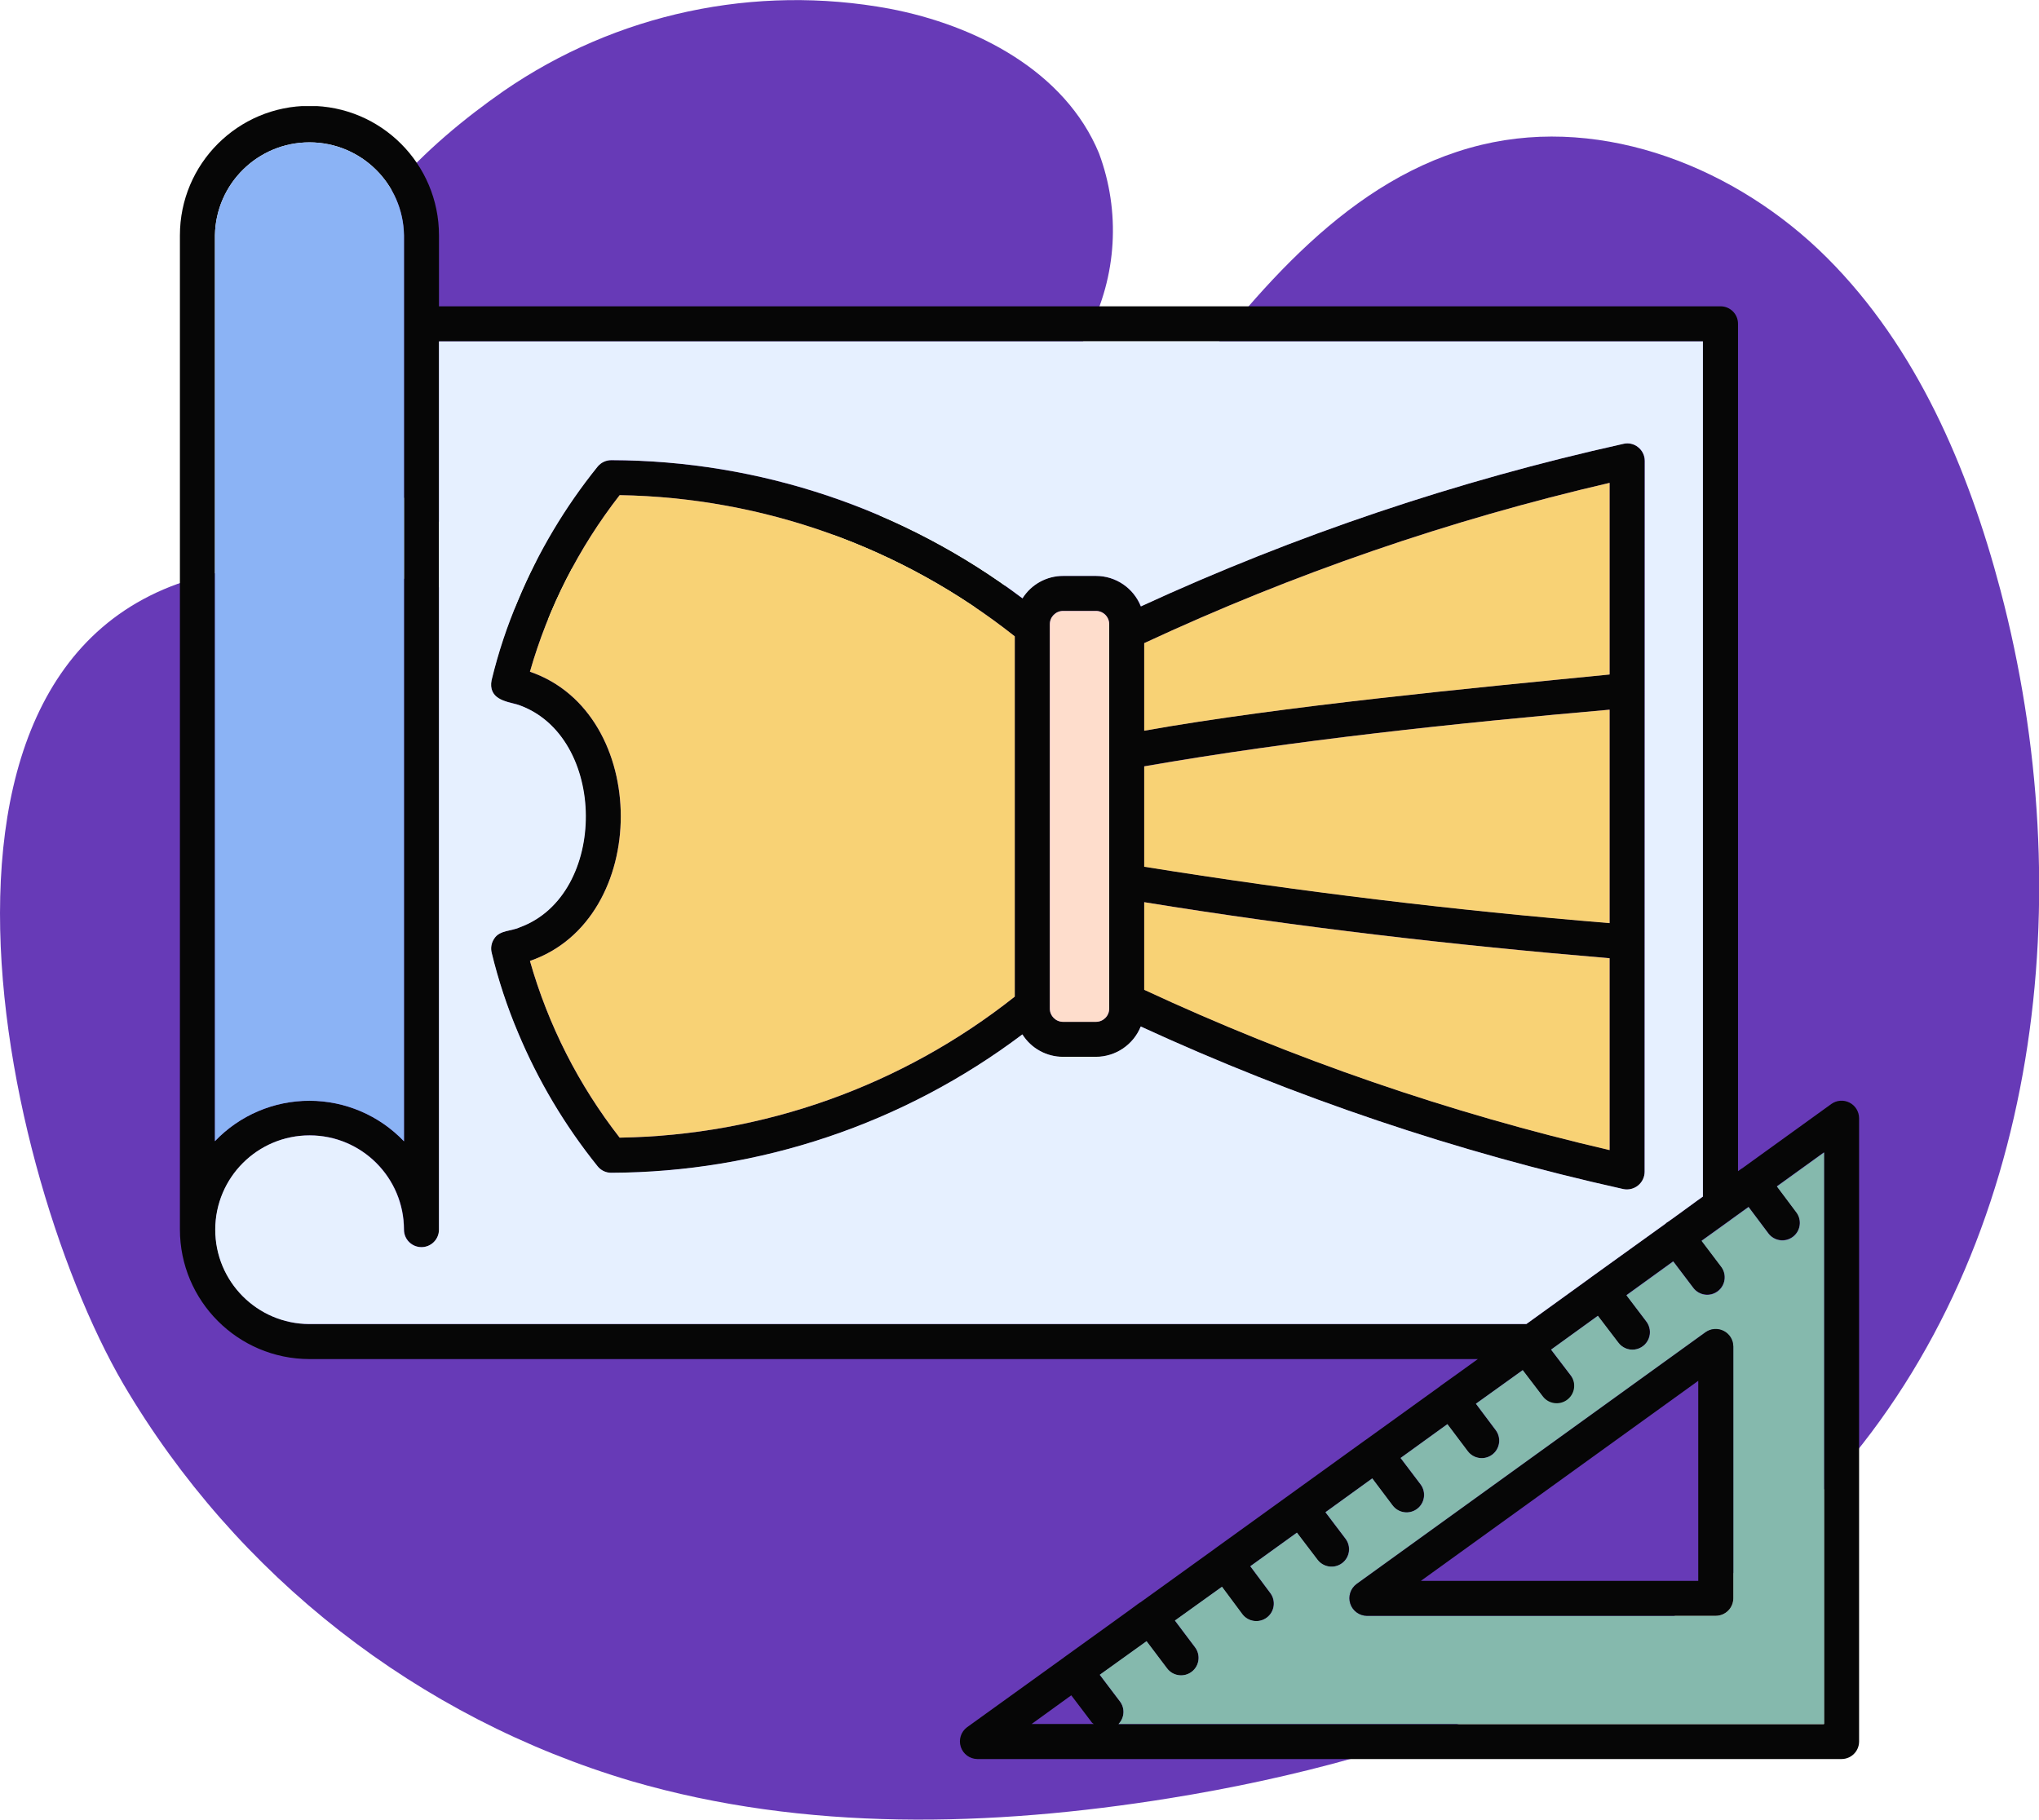
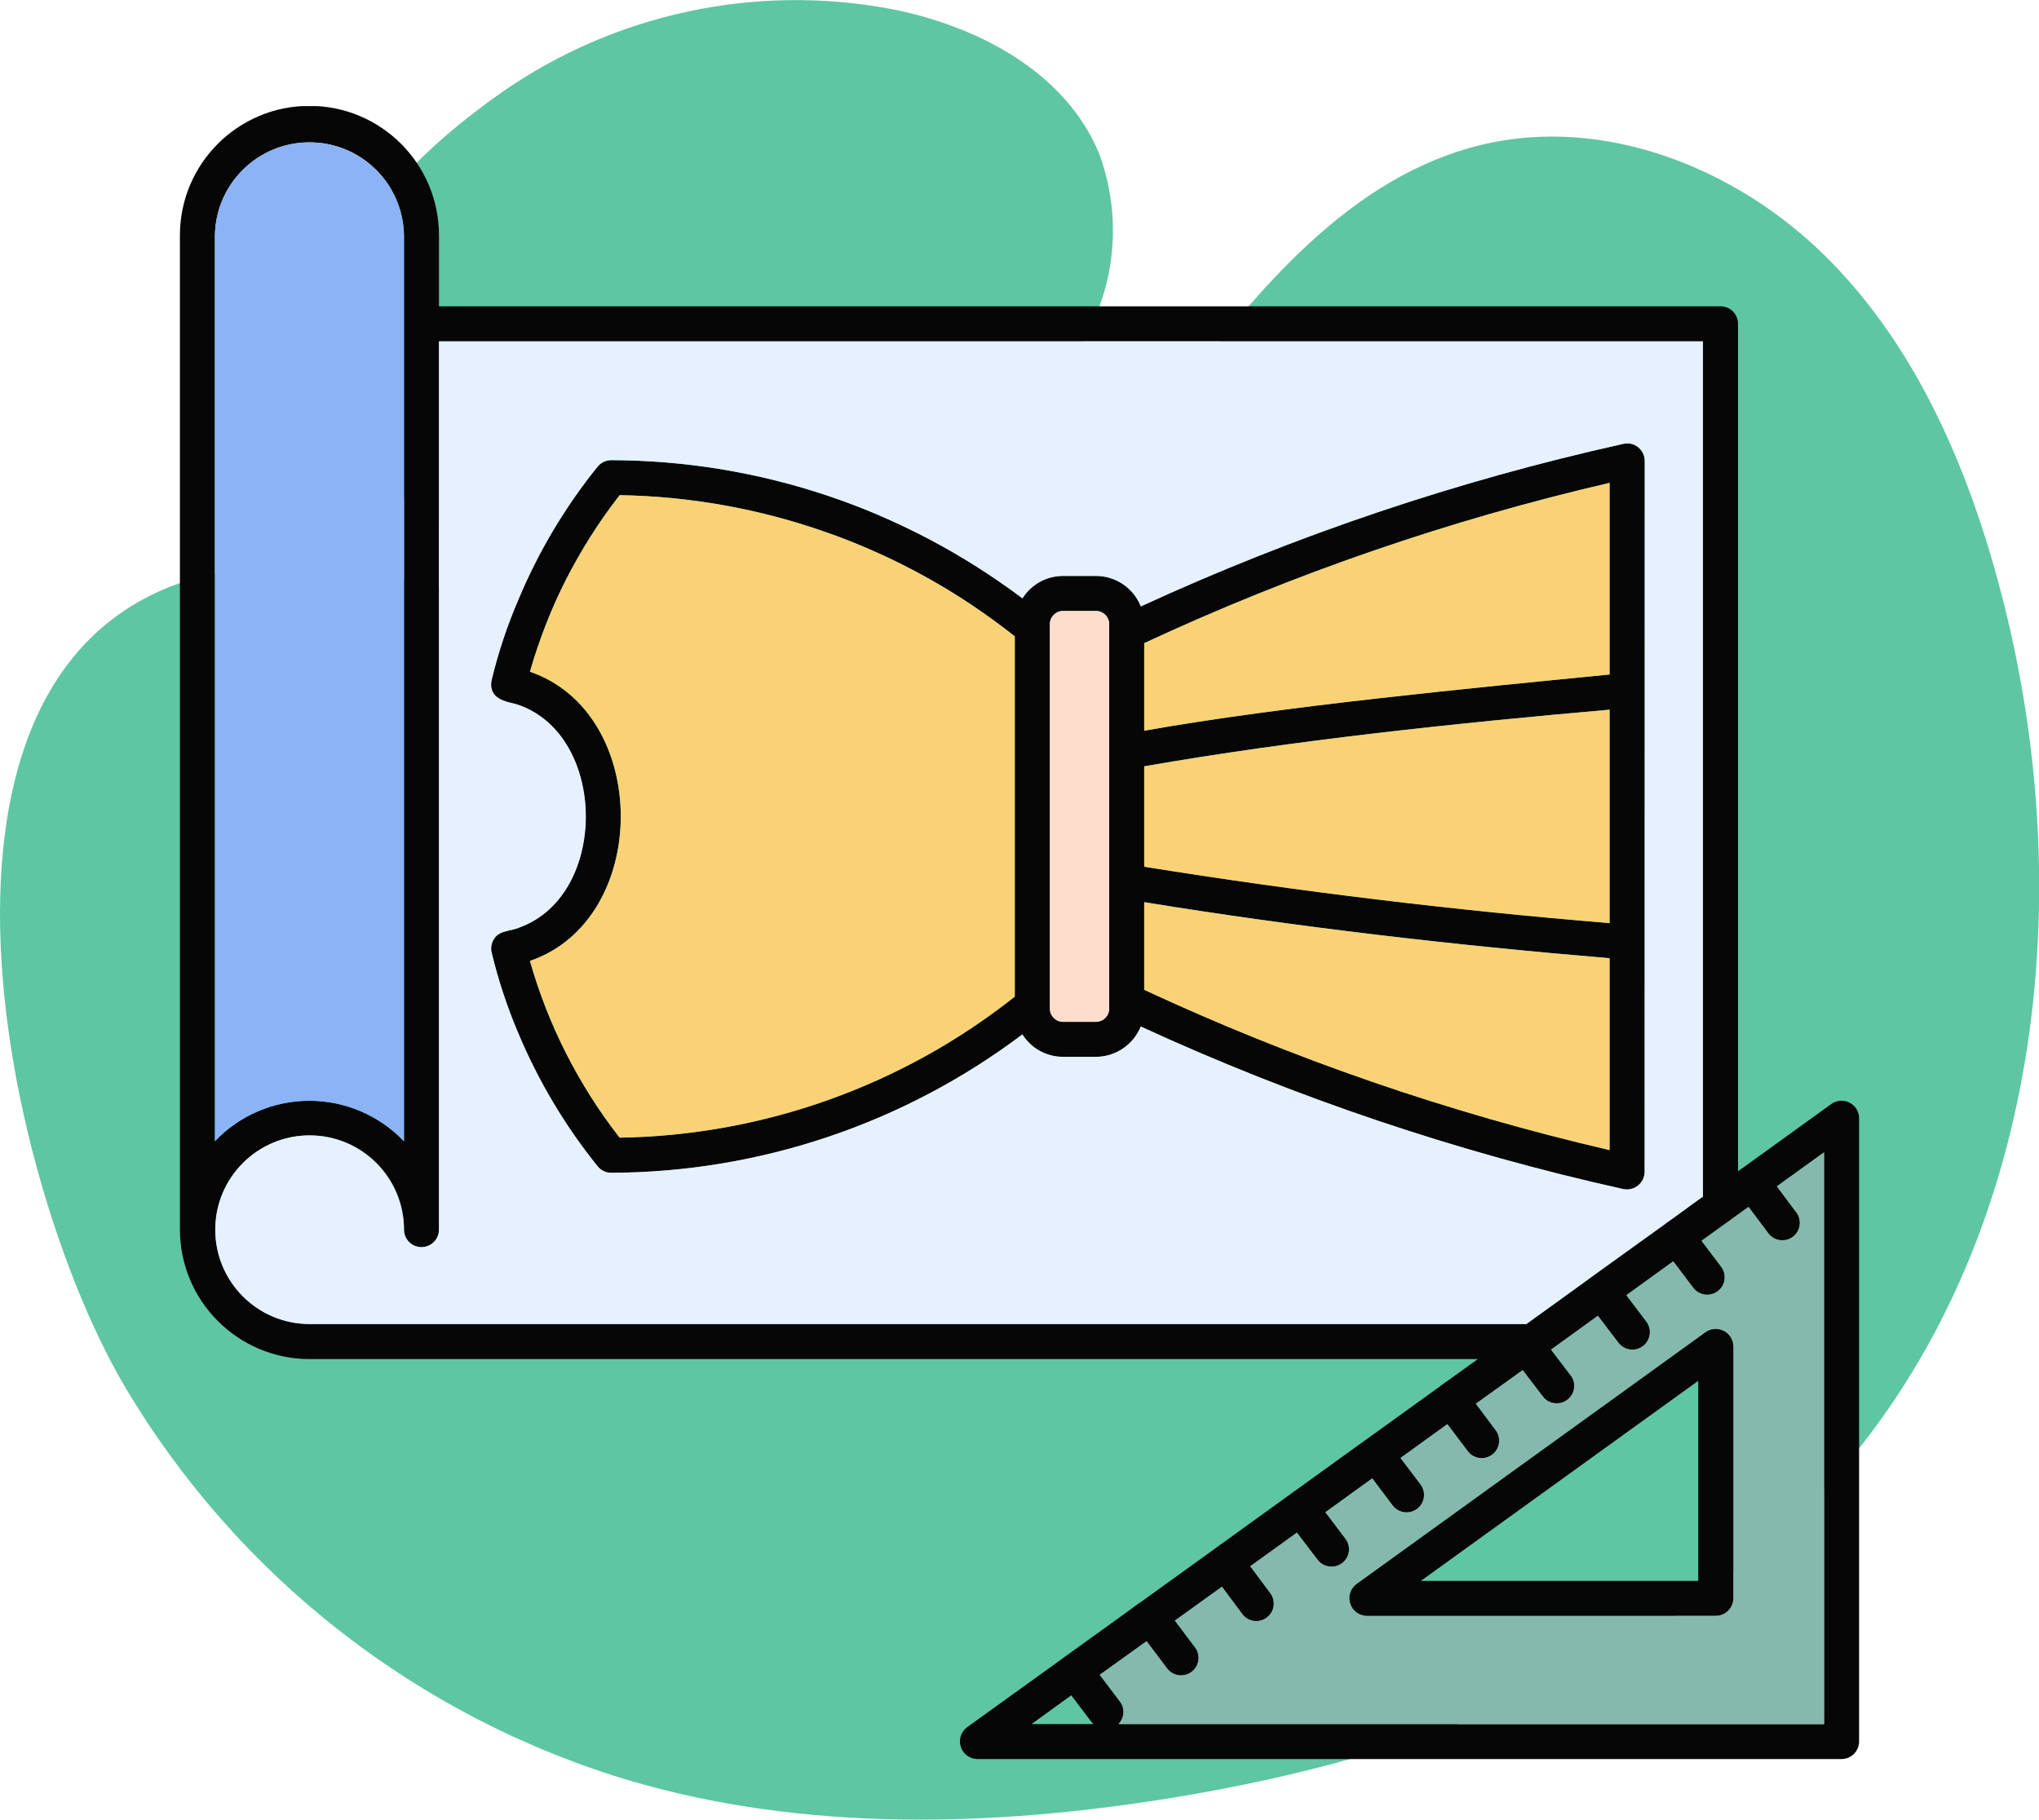
<svg xmlns="http://www.w3.org/2000/svg" width="85" height="75.873" viewBox="0 0 85 75.873">
  <defs>
    <clipPath id="clip-path">
      <rect id="Rectángulo_401223" data-name="Rectángulo 401223" width="70" height="68.926" fill="none" />
    </clipPath>
  </defs>
-   <g id="Grupo_1100725" data-name="Grupo 1100725" transform="translate(-390 -965.576)">
-     <g id="BACKGROUND" transform="translate(390 965.576)">
+   <g id="Grupo_1205372" data-name="Grupo 1205372" transform="translate(-390 -5393.152)">
+     <g id="BACKGROUND" transform="translate(390 5393.152)">
      <g id="Grupo_32241" data-name="Grupo 32241">
-         <path id="Trazado_61861" data-name="Trazado 61861" d="M80.9,72.18c4.2-.145,8.263,1.327,12.282,2.56s8.319,2.247,12.387,1.186c5.469-1.426,9.284-6.22,12.71-10.715s7.3-9.262,12.8-10.585c5.131-1.235,10.666.979,14.4,4.708s5.889,8.77,7.235,13.873c3.331,12.64,1.723,27.213-6.932,37.009-6.925,7.837-17.378,11.687-27.7,13.351-7.448,1.2-15.192,1.4-22.435-.711A36.653,36.653,0,0,1,74.461,106.3C69.051,97.01,64.034,72.762,80.9,72.18Z" transform="translate(-69.318 -48.588)" fill="#673ab7" />
-         <path id="Trazado_61862" data-name="Trazado 61862" d="M161.486,44.233a25.482,25.482,0,0,0,14.285-4.408,15.17,15.17,0,0,0,5.091-5.628,9.213,9.213,0,0,0,.44-7.432c-1.408-3.411-5.111-5.34-8.736-6.03a21.464,21.464,0,0,0-16.089,3.437c-3.248,2.265-6.654,5.489-7.5,9.523-.908,4.346,2.834,7.681,6.518,9.31A15.508,15.508,0,0,0,161.486,44.233Z" transform="translate(-135.488 -20.373)" fill="#673ab7" />
+         <path id="Trazado_61861" data-name="Trazado 61861" d="M80.9,72.18c4.2-.145,8.263,1.327,12.282,2.56s8.319,2.247,12.387,1.186c5.469-1.426,9.284-6.22,12.71-10.715s7.3-9.262,12.8-10.585c5.131-1.235,10.666.979,14.4,4.708s5.889,8.77,7.235,13.873c3.331,12.64,1.723,27.213-6.932,37.009-6.925,7.837-17.378,11.687-27.7,13.351-7.448,1.2-15.192,1.4-22.435-.711A36.653,36.653,0,0,1,74.461,106.3C69.051,97.01,64.034,72.762,80.9,72.18Z" transform="translate(-69.318 -48.588)" fill="#5ec6a3" />
+         <path id="Trazado_61862" data-name="Trazado 61862" d="M161.486,44.233a25.482,25.482,0,0,0,14.285-4.408,15.17,15.17,0,0,0,5.091-5.628,9.213,9.213,0,0,0,.44-7.432c-1.408-3.411-5.111-5.34-8.736-6.03a21.464,21.464,0,0,0-16.089,3.437c-3.248,2.265-6.654,5.489-7.5,9.523-.908,4.346,2.834,7.681,6.518,9.31A15.508,15.508,0,0,0,161.486,44.233Z" transform="translate(-135.488 -20.373)" fill="#5ec6a3" />
      </g>
    </g>
-     <g id="Grupo_1100724" data-name="Grupo 1100724">
-       <g id="Grupo_1100703" data-name="Grupo 1100703" transform="translate(397.5 970)">
-         <g id="Grupo_1100702" data-name="Grupo 1100702" clip-path="url(#clip-path)">
-           <path id="Trazado_839108" data-name="Trazado 839108" d="M142.327,102.618a.709.709,0,0,0-.614-.139,99.819,99.819,0,0,0-20.115,6.778,2.016,2.016,0,0,0-1.869-1.271h-1.366a2,2,0,0,0-1.7.935,28.553,28.553,0,0,0-17.142-5.762.732.732,0,0,0-.57.27,23,23,0,0,0-3.309,5.559,21.09,21.09,0,0,0-1.11,3.345.709.709,0,0,0,.1.57c.209.36.685.321,1.016.46,3.718,1.294,3.755,7.926.059,9.276-.327.162-.852.11-1.073.482a.737.737,0,0,0-.1.576,21.561,21.561,0,0,0,1.11,3.345,23.117,23.117,0,0,0,3.309,5.559.718.718,0,0,0,.57.277,28.633,28.633,0,0,0,17.142-5.77,2,2,0,0,0,1.7.935h1.366a2.02,2.02,0,0,0,1.869-1.264,100.048,100.048,0,0,0,20.115,6.778.741.741,0,0,0,.891-.715V103.186A.729.729,0,0,0,142.327,102.618Zm-25.98,22.912a27.205,27.205,0,0,1-16.471,5.88,21.581,21.581,0,0,1-3.74-7.369c5.056-1.732,5.043-10.335,0-12.059a21.693,21.693,0,0,1,3.74-7.362,27.256,27.256,0,0,1,16.471,5.887Zm3.938.5a.553.553,0,0,1-.555.548h-1.366a.552.552,0,0,1-.555-.548V110a.555.555,0,0,1,.555-.555h1.366a.554.554,0,0,1,.555.555Zm20.859,5.894a99.1,99.1,0,0,1-19.4-6.683v-3.652c6.435,1.045,12.906,1.793,19.4,2.337Zm0-9.465q-9.738-.8-19.4-2.351v-4.185c6.244-1.088,13.027-1.8,19.4-2.359Zm0-10.364c-5.615.556-13.621,1.314-19.4,2.344V110.79a98.8,98.8,0,0,1,19.4-6.683Z" transform="translate(-81.545 -88.397)" fill="#060606" />
-           <path id="Trazado_839109" data-name="Trazado 839109" d="M69.6,41.551a.73.73,0,0,0-.759.059L65.114,44.3h-.007l-.154.11V9.078a.727.727,0,0,0-.73-.73H10.8V5.39A5.4,5.4,0,0,0,0,5.39V46.84a5.409,5.409,0,0,0,5.4,5.405H54.107c-.034.023-1.522,1.1-1.555,1.117a.016.016,0,0,0-.015.015L49.425,55.62a.026.026,0,0,0-.015.007.007.007,0,0,1-.007.007L43.158,60.14h-.007v.007L40.025,62.4A.028.028,0,0,0,40,62.41c0,.015-3.12,2.251-3.134,2.265h-.007v.007L32.809,67.6a.735.735,0,0,0,.431,1.322H69.27A.732.732,0,0,0,70,68.2V42.2A.731.731,0,0,0,69.6,41.551ZM1.46,5.39a3.941,3.941,0,0,1,7.881,0V43.165a5.445,5.445,0,0,0-7.881-.007ZM5.4,50.783a3.933,3.933,0,1,1,3.945-3.936.73.73,0,0,0,1.46,0V9.81H63.493V45.467c-.033.015-1.5,1.1-1.533,1.1-.007.007-.015.015-.015.022-.778.557-2.346,1.684-3.118,2.243a.007.007,0,0,1-.007.007c0,.01-2.681,1.935-2.687,1.942H5.4ZM35.5,67.465l1.658-1.2.869,1.146c.022.022.051.029.066.051H35.5Zm33.043,0H39.127a.72.72,0,0,0,.059-.942l-.84-1.11,1.95-1.4.855,1.132a.73.73,0,1,0,1.168-.877l-.841-1.116,1.957-1.41.847,1.139A.73.73,0,0,0,45.451,62l-.833-1.117,1.942-1.4.862,1.132a.735.735,0,0,0,1.023.139.725.725,0,0,0,.139-1.023l-.833-1.1,1.95-1.41.847,1.125a.73.73,0,0,0,1.168-.877l-.833-1.1,1.95-1.41.847,1.125a.73.73,0,0,0,1.168-.877l-.825-1.1,1.95-1.4.847,1.11a.73.73,0,1,0,1.161-.884l-.825-1.082,1.95-1.41.847,1.11a.732.732,0,1,0,1.161-.891L60.3,49.576l1.95-1.41.833,1.1a.73.73,0,0,0,1.168-.877l-.818-1.082,1.22-.877c0-.007,0-.007.007-.007l.73-.526.825,1.1a.73.73,0,1,0,1.168-.877l-.811-1.082,1.964-1.416V67.465Z" transform="translate(0)" fill="#060606" />
-           <path id="Trazado_839110" data-name="Trazado 839110" d="M307.6,319.316l.811,1.082a.73.73,0,1,1-1.168.877l-.825-1.1-.73.526c-.007,0-.007,0-.007.007l-1.22.877.818,1.082a.73.73,0,0,1-1.168.877l-.833-1.1-1.95,1.41.818,1.073a.732.732,0,1,1-1.161.891l-.847-1.11-1.95,1.41.825,1.082a.73.73,0,0,1-1.161.884l-.847-1.11-1.95,1.4.825,1.1a.73.73,0,0,1-1.168.877l-.847-1.125-1.95,1.41.833,1.1a.73.73,0,0,1-1.168.877l-.847-1.125-1.95,1.41.833,1.1a.725.725,0,0,1-.139,1.023.736.736,0,0,1-1.023-.139l-.862-1.132-1.942,1.4.833,1.117a.73.73,0,1,1-1.168.877l-.847-1.139-1.963,1.407.84,1.117a.73.73,0,1,1-1.168.877l-.855-1.132-1.95,1.4.84,1.11a.72.72,0,0,1-.059.942h29.412V317.9Zm-1.819,17.172a.732.732,0,0,1-.73.73H290.5a.735.735,0,0,1-.431-1.322l14.549-10.5a.738.738,0,0,1,1.161.592Z" transform="translate(-241.025 -274.267)" fill="#85b9ad" />
-           <path id="Trazado_839111" data-name="Trazado 839111" d="M20.2,71.47v37.038a.73.73,0,0,1-1.46,0,3.933,3.933,0,1,0-3.945,3.936H65.531c.007-.007,2.683-1.934,2.687-1.942a.007.007,0,0,0,.007-.007c.773-.557,2.342-1.685,3.118-2.243a.036.036,0,0,1,.015-.022c.037,0,1.5-1.09,1.533-1.1V71.47ZM70.462,106.1a.74.74,0,0,1-.891.715,100.048,100.048,0,0,1-20.115-6.778,2.022,2.022,0,0,1-1.869,1.264H46.222a2,2,0,0,1-1.7-.935,28.636,28.636,0,0,1-17.142,5.77.718.718,0,0,1-.57-.277,23.09,23.09,0,0,1-3.309-5.559A21.609,21.609,0,0,1,22.4,96.96a.725.725,0,0,1,.1-.576c.221-.372.747-.321,1.073-.482,3.7-1.351,3.658-7.983-.059-9.276-.556-.148-1.265-.254-1.117-1.029a21.089,21.089,0,0,1,1.11-3.345,22.939,22.939,0,0,1,3.309-5.559.737.737,0,0,1,.57-.27,28.571,28.571,0,0,1,17.142,5.762,2,2,0,0,1,1.7-.935h1.366a2.016,2.016,0,0,1,1.869,1.271,99.819,99.819,0,0,1,20.115-6.778.709.709,0,0,1,.614.139.728.728,0,0,1,.277.57Z" transform="translate(-9.402 -61.66)" fill="#e6f0ff" />
-           <path id="Trazado_839112" data-name="Trazado 839112" d="M266.695,153.924v16.031a.553.553,0,0,1-.555.548h-1.366a.552.552,0,0,1-.555-.548V153.924a.555.555,0,0,1,.555-.555h1.366A.553.553,0,0,1,266.695,153.924Z" transform="translate(-227.955 -132.319)" fill="#feddcc" />
-           <path id="Trazado_839113" data-name="Trazado 839113" d="M312.28,114.46v7.991c-5.611.553-13.624,1.315-19.4,2.344v-3.652a98.95,98.95,0,0,1,19.4-6.683" transform="translate(-252.681 -98.75)" fill="#f8d275" />
-           <path id="Trazado_839114" data-name="Trazado 839114" d="M312.28,183.37v8.9q-9.738-.8-19.4-2.351v-4.185C299.125,184.642,305.908,183.929,312.28,183.37Z" transform="translate(-252.681 -158.202)" fill="#f8d275" />
-           <path id="Trazado_839115" data-name="Trazado 839115" d="M312.28,244.187v8a99.094,99.094,0,0,1-19.4-6.683V241.85c6.436,1.046,12.906,1.793,19.4,2.337" transform="translate(-252.681 -208.655)" fill="#f8d275" />
-           <path id="Trazado_839116" data-name="Trazado 839116" d="M126.521,124.077V139.1a27.205,27.205,0,0,1-16.471,5.88,21.581,21.581,0,0,1-3.74-7.369c5.056-1.732,5.043-10.335,0-12.059a21.693,21.693,0,0,1,3.74-7.362,27.241,27.241,0,0,1,16.471,5.887" transform="translate(-91.718 -101.968)" fill="#f8d275" />
-           <path id="Trazado_839117" data-name="Trazado 839117" d="M18.521,14.792V52.567a5.445,5.445,0,0,0-7.881-.007V14.792a3.941,3.941,0,0,1,7.881,0" transform="translate(-9.18 -9.402)" fill="#8bb3f5" />
-           <path id="Trazado_839118" data-name="Trazado 839118" d="M370.794,371.57a.73.73,0,0,0-.759.059l-14.549,10.5a.735.735,0,0,0,.431,1.322h14.549a.733.733,0,0,0,.73-.73v-10.5A.732.732,0,0,0,370.794,371.57Zm-1.06,10.423H358.172l11.562-8.341Z" transform="translate(-306.439 -320.501)" fill="#060606" />
-         </g>
+     <g id="Grupo_1100703" data-name="Grupo 1100703" transform="translate(397.5 5397.576)">
+       <g id="Grupo_1100702" data-name="Grupo 1100702" clip-path="url(#clip-path)">
+         <path id="Trazado_839108" data-name="Trazado 839108" d="M142.327,102.618a.709.709,0,0,0-.614-.139,99.819,99.819,0,0,0-20.115,6.778,2.016,2.016,0,0,0-1.869-1.271h-1.366a2,2,0,0,0-1.7.935,28.553,28.553,0,0,0-17.142-5.762.732.732,0,0,0-.57.27,23,23,0,0,0-3.309,5.559,21.09,21.09,0,0,0-1.11,3.345.709.709,0,0,0,.1.57c.209.36.685.321,1.016.46,3.718,1.294,3.755,7.926.059,9.276-.327.162-.852.11-1.073.482a.737.737,0,0,0-.1.576,21.561,21.561,0,0,0,1.11,3.345,23.117,23.117,0,0,0,3.309,5.559.718.718,0,0,0,.57.277,28.633,28.633,0,0,0,17.142-5.77,2,2,0,0,0,1.7.935h1.366a2.02,2.02,0,0,0,1.869-1.264,100.048,100.048,0,0,0,20.115,6.778.741.741,0,0,0,.891-.715V103.186A.729.729,0,0,0,142.327,102.618Zm-25.98,22.912a27.205,27.205,0,0,1-16.471,5.88,21.581,21.581,0,0,1-3.74-7.369c5.056-1.732,5.043-10.335,0-12.059a21.693,21.693,0,0,1,3.74-7.362,27.256,27.256,0,0,1,16.471,5.887Zm3.938.5a.553.553,0,0,1-.555.548h-1.366a.552.552,0,0,1-.555-.548V110a.555.555,0,0,1,.555-.555h1.366a.554.554,0,0,1,.555.555Zm20.859,5.894a99.1,99.1,0,0,1-19.4-6.683v-3.652c6.435,1.045,12.906,1.793,19.4,2.337Zm0-9.465q-9.738-.8-19.4-2.351v-4.185c6.244-1.088,13.027-1.8,19.4-2.359Zm0-10.364c-5.615.556-13.621,1.314-19.4,2.344V110.79a98.8,98.8,0,0,1,19.4-6.683Z" transform="translate(-81.545 -88.397)" fill="#060606" />
+         <path id="Trazado_839109" data-name="Trazado 839109" d="M69.6,41.551a.73.73,0,0,0-.759.059L65.114,44.3h-.007l-.154.11V9.078a.727.727,0,0,0-.73-.73H10.8V5.39A5.4,5.4,0,0,0,0,5.39V46.84a5.409,5.409,0,0,0,5.4,5.405H54.107c-.034.023-1.522,1.1-1.555,1.117a.016.016,0,0,0-.015.015L49.425,55.62a.026.026,0,0,0-.015.007.007.007,0,0,1-.007.007L43.158,60.14h-.007v.007L40.025,62.4A.028.028,0,0,0,40,62.41c0,.015-3.12,2.251-3.134,2.265h-.007v.007L32.809,67.6a.735.735,0,0,0,.431,1.322H69.27A.732.732,0,0,0,70,68.2V42.2A.731.731,0,0,0,69.6,41.551ZM1.46,5.39a3.941,3.941,0,0,1,7.881,0V43.165a5.445,5.445,0,0,0-7.881-.007ZM5.4,50.783a3.933,3.933,0,1,1,3.945-3.936.73.73,0,0,0,1.46,0V9.81H63.493V45.467c-.033.015-1.5,1.1-1.533,1.1-.007.007-.015.015-.015.022-.778.557-2.346,1.684-3.118,2.243a.007.007,0,0,1-.007.007c0,.01-2.681,1.935-2.687,1.942H5.4ZM35.5,67.465l1.658-1.2.869,1.146c.022.022.051.029.066.051H35.5Zm33.043,0H39.127a.72.72,0,0,0,.059-.942l-.84-1.11,1.95-1.4.855,1.132a.73.73,0,1,0,1.168-.877l-.841-1.116,1.957-1.41.847,1.139A.73.73,0,0,0,45.451,62l-.833-1.117,1.942-1.4.862,1.132a.735.735,0,0,0,1.023.139.725.725,0,0,0,.139-1.023l-.833-1.1,1.95-1.41.847,1.125a.73.73,0,0,0,1.168-.877l-.833-1.1,1.95-1.41.847,1.125a.73.73,0,0,0,1.168-.877l-.825-1.1,1.95-1.4.847,1.11a.73.73,0,1,0,1.161-.884l-.825-1.082,1.95-1.41.847,1.11a.732.732,0,1,0,1.161-.891L60.3,49.576l1.95-1.41.833,1.1a.73.73,0,0,0,1.168-.877l-.818-1.082,1.22-.877c0-.007,0-.007.007-.007l.73-.526.825,1.1a.73.73,0,1,0,1.168-.877l-.811-1.082,1.964-1.416V67.465Z" transform="translate(0)" fill="#060606" />
+         <path id="Trazado_839110" data-name="Trazado 839110" d="M307.6,319.316l.811,1.082a.73.73,0,1,1-1.168.877l-.825-1.1-.73.526c-.007,0-.007,0-.007.007l-1.22.877.818,1.082a.73.73,0,0,1-1.168.877l-.833-1.1-1.95,1.41.818,1.073a.732.732,0,1,1-1.161.891l-.847-1.11-1.95,1.41.825,1.082a.73.73,0,0,1-1.161.884l-.847-1.11-1.95,1.4.825,1.1a.73.73,0,0,1-1.168.877l-.847-1.125-1.95,1.41.833,1.1a.73.73,0,0,1-1.168.877l-.847-1.125-1.95,1.41.833,1.1a.725.725,0,0,1-.139,1.023.736.736,0,0,1-1.023-.139l-.862-1.132-1.942,1.4.833,1.117a.73.73,0,1,1-1.168.877l-.847-1.139-1.963,1.407.84,1.117a.73.73,0,1,1-1.168.877l-.855-1.132-1.95,1.4.84,1.11a.72.72,0,0,1-.059.942h29.412V317.9Zm-1.819,17.172a.732.732,0,0,1-.73.73H290.5a.735.735,0,0,1-.431-1.322l14.549-10.5a.738.738,0,0,1,1.161.592Z" transform="translate(-241.025 -274.267)" fill="#85b9ad" />
+         <path id="Trazado_839111" data-name="Trazado 839111" d="M20.2,71.47v37.038a.73.73,0,0,1-1.46,0,3.933,3.933,0,1,0-3.945,3.936H65.531c.007-.007,2.683-1.934,2.687-1.942a.007.007,0,0,0,.007-.007c.773-.557,2.342-1.685,3.118-2.243a.036.036,0,0,1,.015-.022c.037,0,1.5-1.09,1.533-1.1V71.47ZM70.462,106.1a.74.74,0,0,1-.891.715,100.048,100.048,0,0,1-20.115-6.778,2.022,2.022,0,0,1-1.869,1.264H46.222a2,2,0,0,1-1.7-.935,28.636,28.636,0,0,1-17.142,5.77.718.718,0,0,1-.57-.277,23.09,23.09,0,0,1-3.309-5.559A21.609,21.609,0,0,1,22.4,96.96a.725.725,0,0,1,.1-.576c.221-.372.747-.321,1.073-.482,3.7-1.351,3.658-7.983-.059-9.276-.556-.148-1.265-.254-1.117-1.029a21.089,21.089,0,0,1,1.11-3.345,22.939,22.939,0,0,1,3.309-5.559.737.737,0,0,1,.57-.27,28.571,28.571,0,0,1,17.142,5.762,2,2,0,0,1,1.7-.935h1.366a2.016,2.016,0,0,1,1.869,1.271,99.819,99.819,0,0,1,20.115-6.778.709.709,0,0,1,.614.139.728.728,0,0,1,.277.57Z" transform="translate(-9.402 -61.66)" fill="#e6f0ff" />
+         <path id="Trazado_839112" data-name="Trazado 839112" d="M266.695,153.924v16.031a.553.553,0,0,1-.555.548h-1.366a.552.552,0,0,1-.555-.548V153.924a.555.555,0,0,1,.555-.555h1.366A.553.553,0,0,1,266.695,153.924Z" transform="translate(-227.955 -132.319)" fill="#feddcc" />
+         <path id="Trazado_839113" data-name="Trazado 839113" d="M312.28,114.46v7.991c-5.611.553-13.624,1.315-19.4,2.344v-3.652a98.95,98.95,0,0,1,19.4-6.683" transform="translate(-252.681 -98.75)" fill="#f8d275" />
+         <path id="Trazado_839114" data-name="Trazado 839114" d="M312.28,183.37v8.9q-9.738-.8-19.4-2.351v-4.185C299.125,184.642,305.908,183.929,312.28,183.37Z" transform="translate(-252.681 -158.202)" fill="#f8d275" />
+         <path id="Trazado_839115" data-name="Trazado 839115" d="M312.28,244.187v8a99.094,99.094,0,0,1-19.4-6.683V241.85c6.436,1.046,12.906,1.793,19.4,2.337" transform="translate(-252.681 -208.655)" fill="#f8d275" />
+         <path id="Trazado_839116" data-name="Trazado 839116" d="M126.521,124.077V139.1a27.205,27.205,0,0,1-16.471,5.88,21.581,21.581,0,0,1-3.74-7.369c5.056-1.732,5.043-10.335,0-12.059a21.693,21.693,0,0,1,3.74-7.362,27.241,27.241,0,0,1,16.471,5.887" transform="translate(-91.718 -101.968)" fill="#f8d275" />
+         <path id="Trazado_839117" data-name="Trazado 839117" d="M18.521,14.792V52.567a5.445,5.445,0,0,0-7.881-.007V14.792a3.941,3.941,0,0,1,7.881,0" transform="translate(-9.18 -9.402)" fill="#8bb3f5" />
+         <path id="Trazado_839118" data-name="Trazado 839118" d="M370.794,371.57a.73.73,0,0,0-.759.059l-14.549,10.5a.735.735,0,0,0,.431,1.322h14.549a.733.733,0,0,0,.73-.73v-10.5A.732.732,0,0,0,370.794,371.57Zm-1.06,10.423H358.172l11.562-8.341Z" transform="translate(-306.439 -320.501)" fill="#060606" />
      </g>
    </g>
  </g>
</svg>
